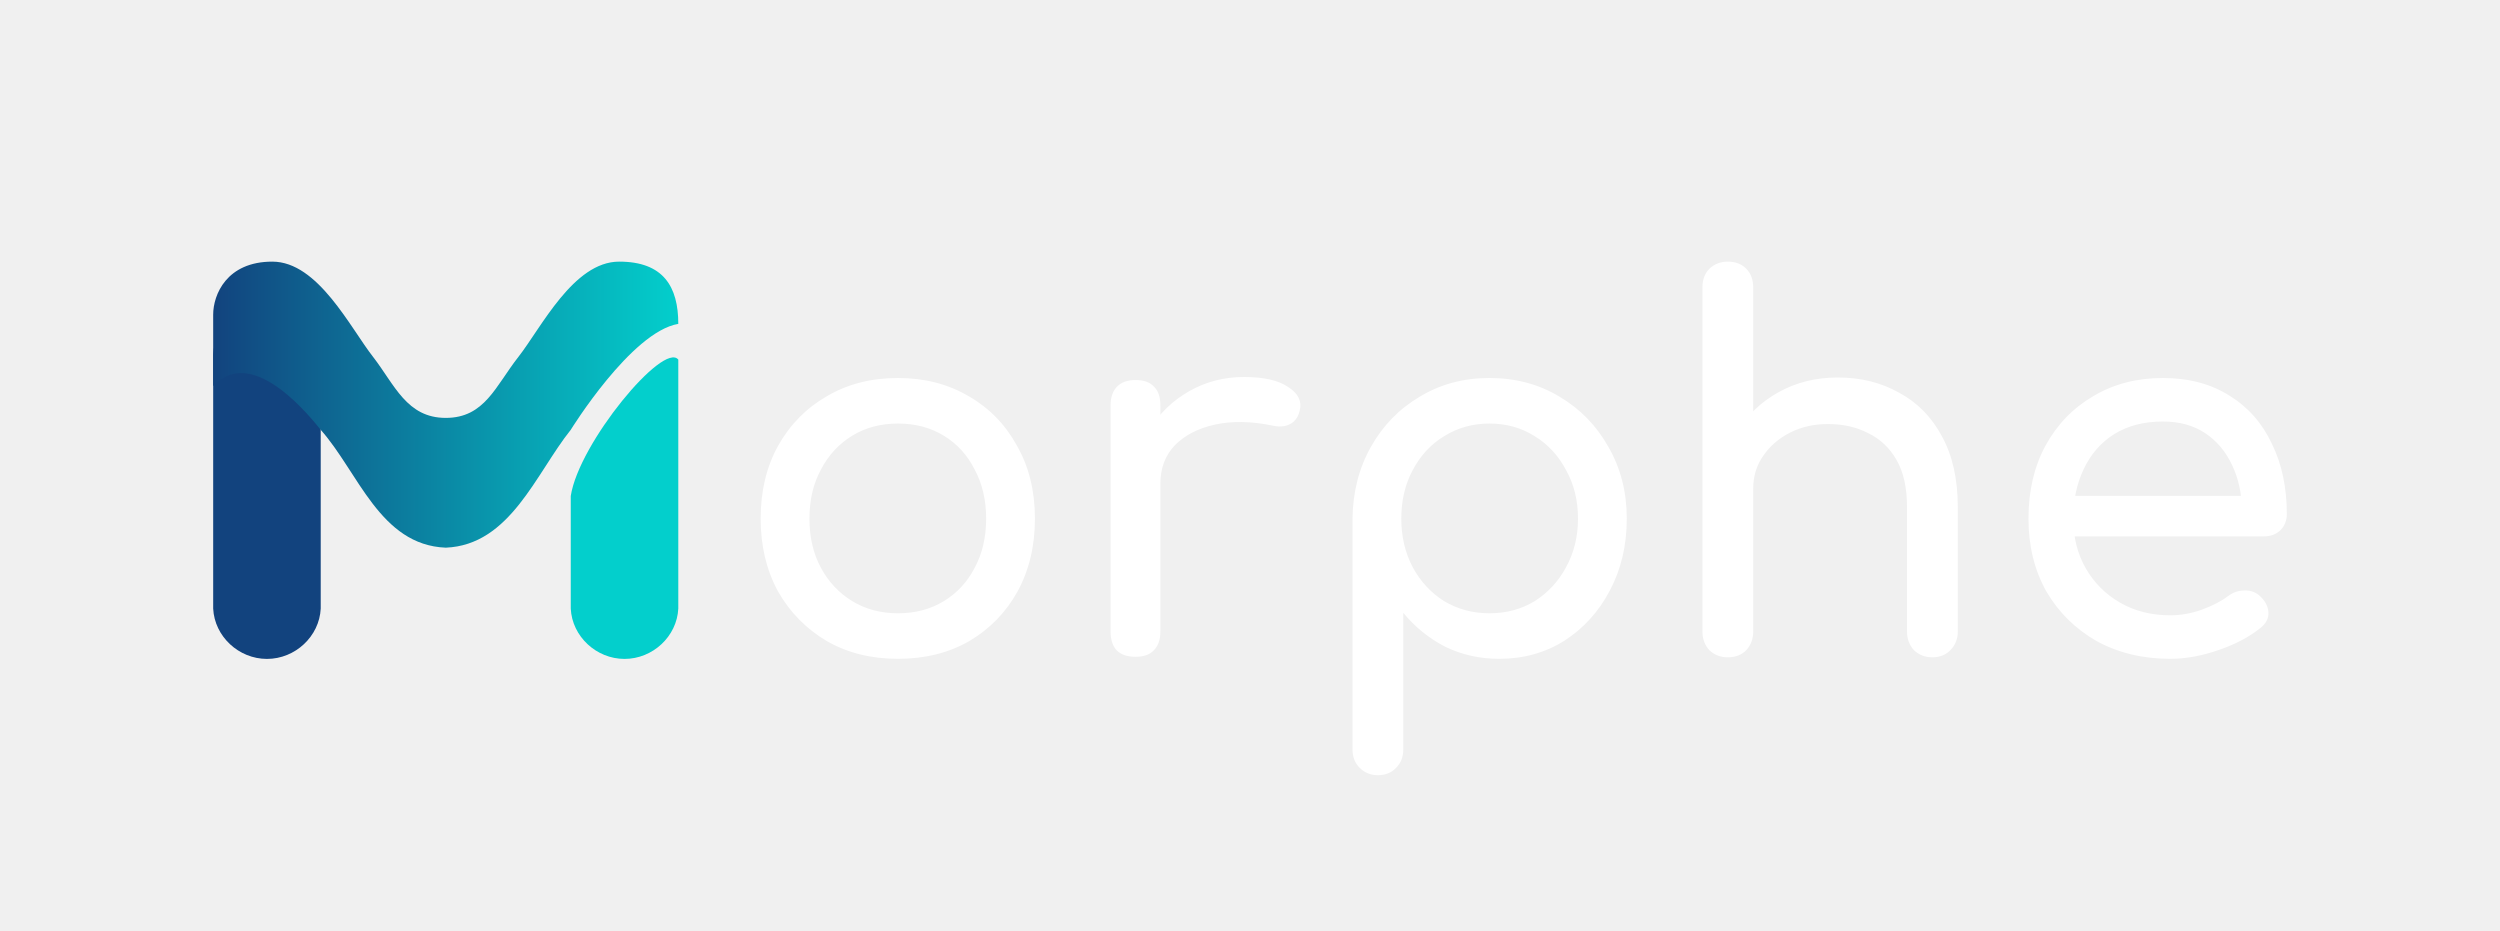
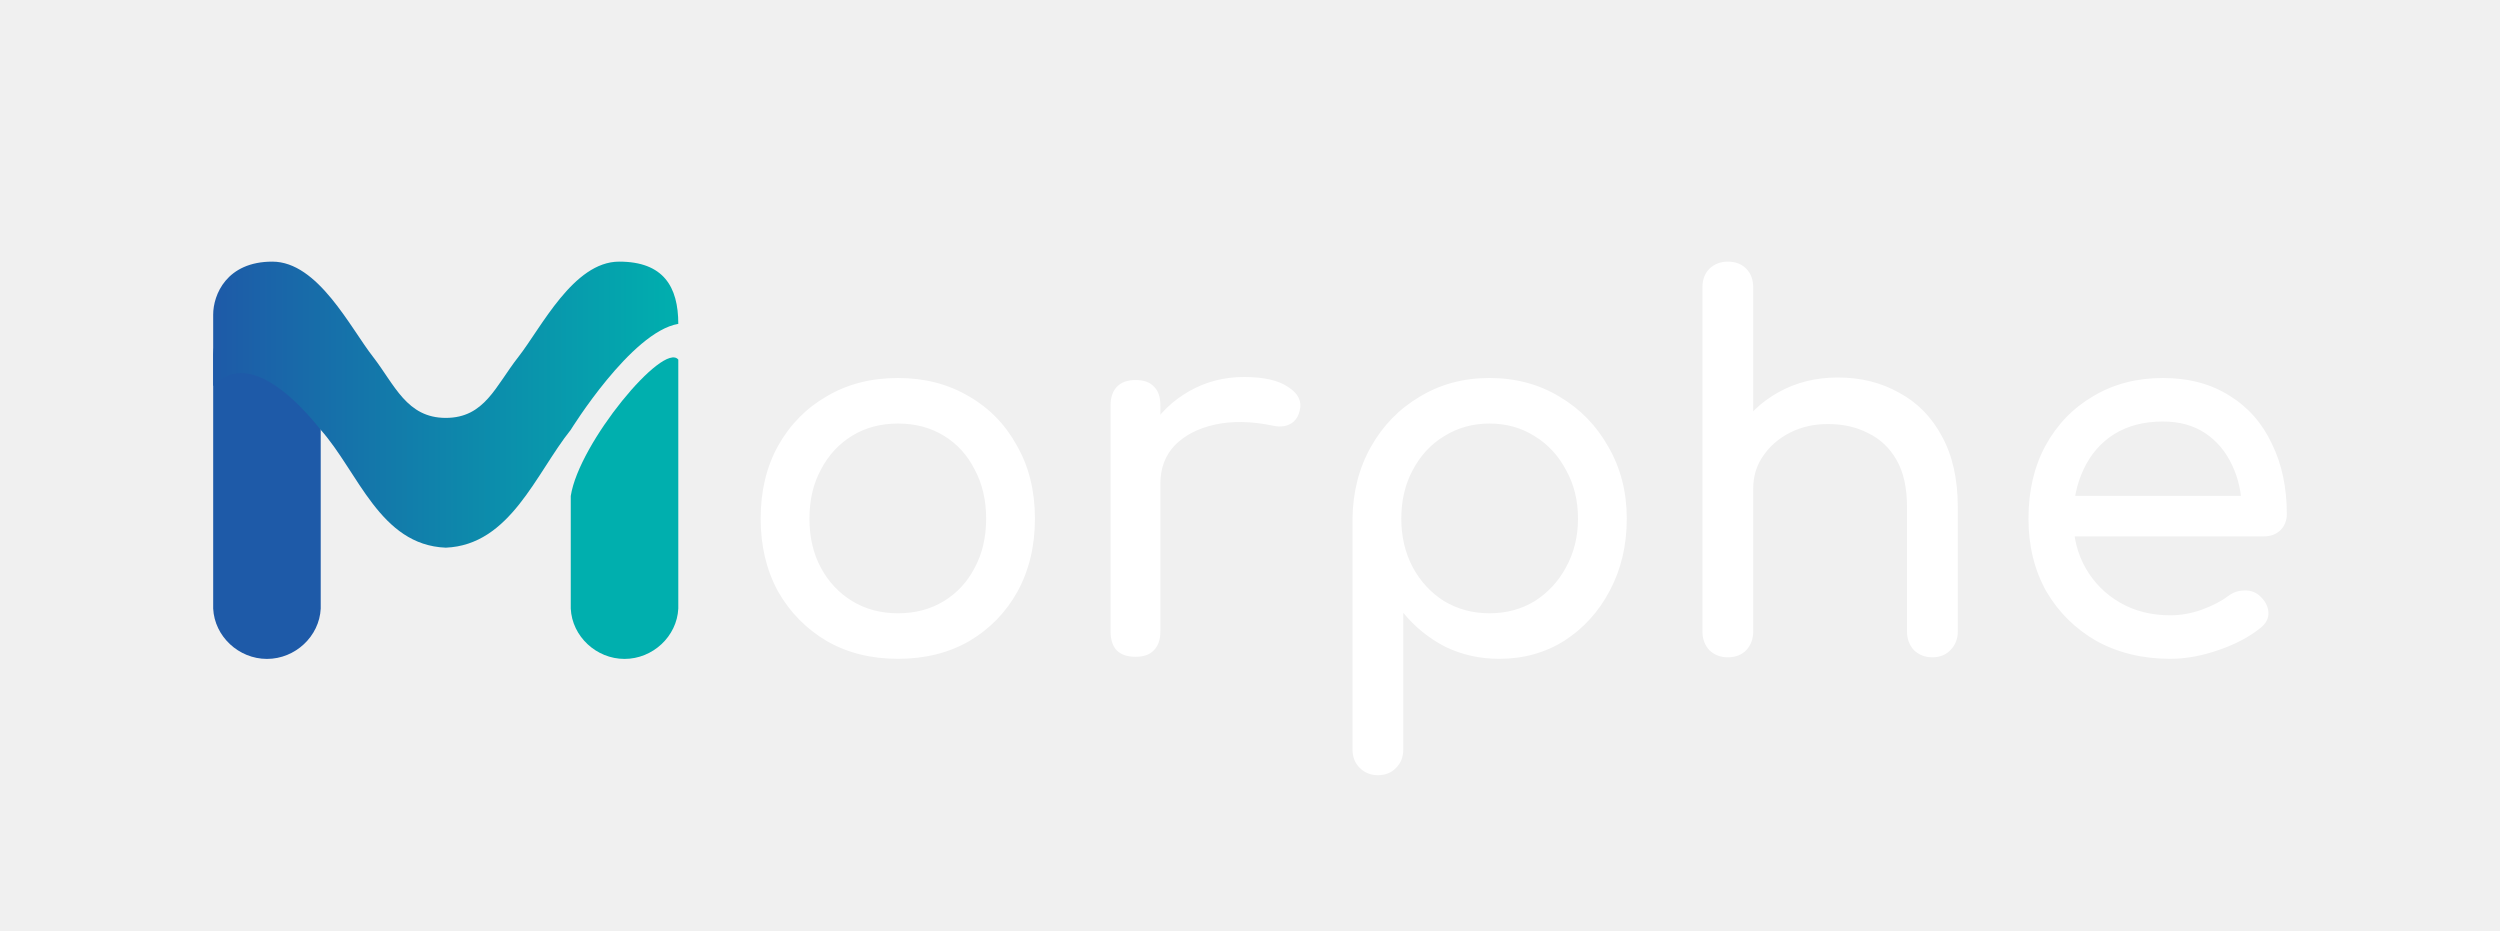
<svg xmlns="http://www.w3.org/2000/svg" width="516" height="192" viewBox="0 0 516 192">
  <defs>
    <linearGradient id="linearGradient2" x1="83" y1="216" x2="429" y2="216" gradientUnits="userSpaceOnUse">
-       <stop offset="0" stop-color="#12437e" />
-       <stop offset="1" stop-color="#03cfcc" />
+       <stop offset="0" stop-color="#1E5AA8" />
+       <stop offset="1" stop-color="#00AFAE" />
    </linearGradient>
  </defs>
  <g id="Letter" transform="matrix(0.2774567,0,0,0.2733333,20.9711,24.48)">
-     <path id="Left" d="M123,140 c-21,0 -39,17 -40,38 v192 c1,21 19,38 40,38 21,0 39,-17 40,-38 V178 c-1,-21 -19,-38 -40,-38 z" fill="#12437e" />
-     <path id="Right" d="M349,285 v85 c1,21 19,38 40,38 21,0 39,-17 40,-38 V182 c-11,-14 -74,63 -80,103 z" fill="#03cfcc" />
+     <path id="Left" d="M123,140 c-21,0 -39,17 -40,38 v192 c1,21 19,38 40,38 21,0 39,-17 40,-38 V178 c-1,-21 -19,-38 -40,-38 z" fill="#1E5AA8" />
+     <path id="Right" d="M349,285 v85 c1,21 19,38 40,38 21,0 39,-17 40,-38 V182 c-11,-14 -74,63 -80,103 z" fill="#00AFAE" />
    <path id="Middle" d="M127,108 c-34,0 -44,25 -44,40 v54 c30,-33 75,27 80,33 28,32 44,87 93,89 48,-2 67,-56 93,-89 0,0 45,-74 80,-80 0,-28 -11,-47 -44,-47 -34,0 -58,50 -75,72 -17,22 -25,46 -54,46 -29,0 -38,-25 -54,-46 -17,-22 -41,-72 -75,-72 z" fill="url(#linearGradient2)" />
  </g>
  <g id="Text" transform="matrix(0.9215735,0,0,0.9215735,-2.078673,16.19545)">
    <path id="Morphe" d="M203.386,129.979 q -9.03,0 -15.942,-3.966 -6.912,-4.08 -10.925,-11.105 -3.902,-7.139 -3.902,-16.318 0,-9.292 3.902,-16.318 4.013,-7.139 10.925,-11.105 6.912,-4.08 15.942,-4.08 8.919,0 15.831,4.08 6.912,3.966 10.814,11.105 4.013,7.026 4.013,16.318 0,9.179 -3.902,16.318 -3.902,7.026 -10.814,11.105 -6.912,3.966 -15.942,3.966 z m 0,-10.199 q 5.797,0 10.256,-2.72 4.459,-2.72 6.912,-7.479 2.564,-4.759 2.564,-10.992 0,-6.233 -2.564,-10.992 -2.453,-4.873 -6.912,-7.592 -4.459,-2.72 -10.256,-2.72 -5.797,0 -10.256,2.72 -4.459,2.72 -7.023,7.592 -2.564,4.759 -2.564,10.992 0,6.233 2.564,10.992 2.564,4.759 7.023,7.479 4.459,2.72 10.256,2.72 z M 256.452,90.77 q 0,-6.799 3.233,-12.125 3.344,-5.439 8.919,-8.612 5.574,-3.173 12.263,-3.173 6.689,0 9.922,2.266 3.344,2.153 2.564,5.213 -0.334,1.586 -1.338,2.493 -0.892,0.793 -2.118,1.02 -1.226,0.227 -2.676,-0.113 -7.135,-1.473 -12.821,-0.227 -5.686,1.247 -9.03,4.646 -3.233,3.4 -3.233,8.612 z m 0.111,38.756 q -2.676,0 -4.125,-1.36 -1.449,-1.473 -1.449,-4.306 V 73.205 q 0,-2.72 1.449,-4.193 1.449,-1.473 4.125,-1.473 2.787,0 4.125,1.473 1.449,1.36 1.449,4.193 v 50.654 q 0,2.72 -1.449,4.193 -1.338,1.473 -4.125,1.473 z m 54.292,26.517 q -2.453,0 -4.125,-1.7 -1.561,-1.587 -1.561,-4.08 V 98.589 q 0.111,-8.952 4.125,-16.092 4.013,-7.139 10.925,-11.219 6.912,-4.193 15.608,-4.193 8.807,0 15.719,4.193 6.912,4.08 10.925,11.219 4.125,7.139 4.125,16.092 0,8.952 -3.79,16.092 -3.679,7.026 -10.145,11.219 -6.466,4.08 -14.604,4.08 -6.577,0 -12.152,-2.72 -5.463,-2.833 -9.365,-7.593 v 30.597 q 0,2.493 -1.561,4.08 -1.561,1.7 -4.125,1.7 z m 24.972,-36.263 q 5.686,0 10.145,-2.72 4.459,-2.833 7.023,-7.592 2.676,-4.873 2.676,-10.879 0,-6.119 -2.676,-10.879 -2.564,-4.873 -7.023,-7.592 -4.459,-2.833 -10.145,-2.833 -5.574,0 -10.145,2.833 -4.459,2.72 -7.023,7.592 -2.564,4.759 -2.564,10.879 0,6.006 2.564,10.879 2.564,4.759 7.023,7.592 4.571,2.72 10.145,2.72 z m 53.4,-12.805 q -2.453,0 -4.125,-1.586 -1.561,-1.7 -1.561,-4.193 V 46.801 q 0,-2.606 1.561,-4.193 1.672,-1.586 4.125,-1.586 2.564,0 4.125,1.586 1.561,1.586 1.561,4.193 v 54.394 q 0,2.493 -1.561,4.193 -1.561,1.586 -4.125,1.586 z m 45.82,22.664 q -2.453,0 -4.125,-1.587 -1.561,-1.7 -1.561,-4.193 V 95.982 q 0,-6.459 -2.341,-10.539 -2.341,-4.08 -6.355,-6.006 -3.902,-2.04 -9.03,-2.04 -4.682,0 -8.473,1.926 -3.79,1.926 -6.02,5.213 -2.23,3.173 -2.23,7.366 h -7.023 q 0,-7.139 3.345,-12.692 3.456,-5.666 9.365,-8.952 5.909,-3.286 13.266,-3.286 7.692,0 13.712,3.4 6.132,3.286 9.588,9.746 3.567,6.459 3.567,15.865 v 27.877 q 0,2.493 -1.672,4.193 -1.561,1.587 -4.013,1.587 z m -45.82,0 q -2.453,0 -4.125,-1.587 -1.561,-1.7 -1.561,-4.193 V 73.318 q 0,-2.606 1.561,-4.193 1.672,-1.586 4.125,-1.586 2.564,0 4.125,1.586 1.561,1.586 1.561,4.193 v 50.541 q 0,2.493 -1.561,4.193 -1.561,1.587 -4.125,1.587 z m 99.108,0.34 q -9.253,0 -16.499,-3.966 -7.135,-4.08 -11.26,-11.105 -4.013,-7.139 -4.013,-16.318 0,-9.292 3.79,-16.318 3.902,-7.139 10.702,-11.105 6.801,-4.08 15.608,-4.08 8.696,0 14.939,3.966 6.243,3.853 9.476,10.765 3.345,6.799 3.345,15.752 0,2.153 -1.449,3.626 -1.449,1.36 -3.679,1.36 h -44.928 v -9.066 h 44.593 l -4.571,3.173 q -0.112,-5.666 -2.23,-10.086 -2.118,-4.533 -6.02,-7.139 -3.902,-2.606 -9.476,-2.606 -6.355,0 -10.925,2.833 -4.459,2.833 -6.8,7.819 -2.341,4.873 -2.341,11.105 0,6.233 2.787,11.105 2.787,4.873 7.692,7.706 4.905,2.833 11.26,2.833 3.456,0 7.023,-1.247 3.679,-1.36 5.909,-3.06 1.672,-1.247 3.567,-1.247 2.007,-0.113 3.456,1.133 1.895,1.7 2.007,3.74 0.112,2.04 -1.784,3.513 -3.79,3.06 -9.476,4.986 -5.574,1.926 -10.702,1.926 z" fill="#ffffff" />
  </g>
</svg>
